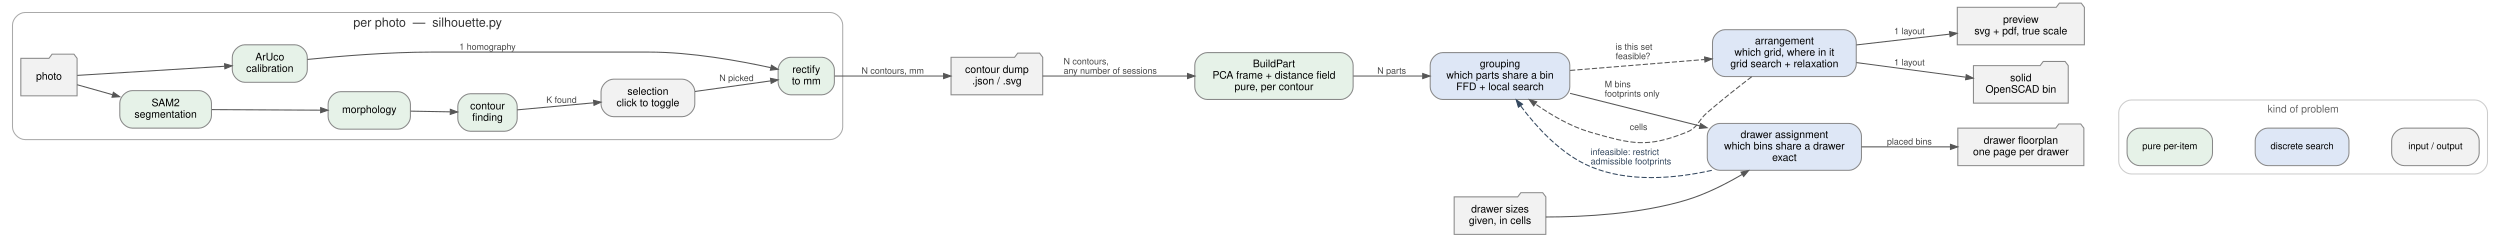
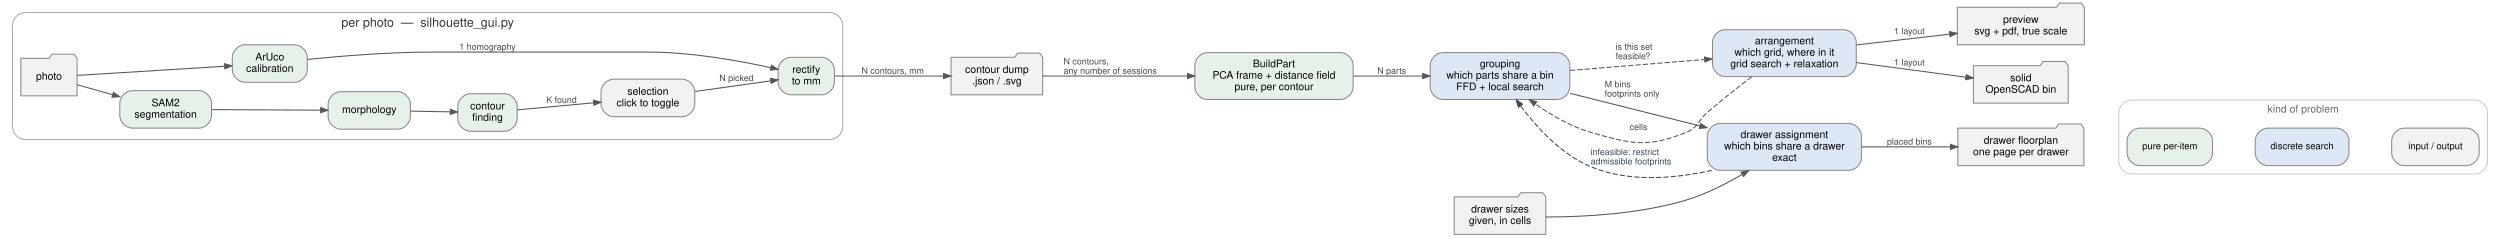
<svg xmlns="http://www.w3.org/2000/svg" width="2400pt" height="229pt" viewBox="0.00 0.00 2400.00 229.00">
  <g id="graph0" class="graph" transform="scale(1 1) rotate(0) translate(4 225)">
    <g id="clust1" class="cluster">
      <path fill="transparent" stroke="#aaaaaa" d="M20,-91C20,-91 793,-91 793,-91 799,-91 805,-97 805,-103 805,-103 805,-201 805,-201 805,-207 799,-213 793,-213 793,-213 20,-213 20,-213 14,-213 8,-207 8,-201 8,-201 8,-103 8,-103 8,-97 14,-91 20,-91" />
-       <text text-anchor="middle" x="406.5" y="-199.4" font-family="Helvetica,sans-Serif" font-size="12.00" fill="#333333">per photo  —  silhouette.py</text>
+       <text text-anchor="middle" x="406.5" y="-199.4" font-family="Helvetica,sans-Serif" font-size="12.00" fill="#333333">per photo  —  silhouette_gui.py</text>
    </g>
    <g id="clust2" class="cluster">
      <path fill="transparent" stroke="#cccccc" d="M2042,-58C2042,-58 2372,-58 2372,-58 2378,-58 2384,-64 2384,-70 2384,-70 2384,-117 2384,-117 2384,-123 2378,-129 2372,-129 2372,-129 2042,-129 2042,-129 2036,-129 2030,-123 2030,-117 2030,-117 2030,-70 2030,-70 2030,-64 2036,-58 2042,-58" />
      <text text-anchor="middle" x="2207" y="-117" font-family="Helvetica,sans-Serif" font-size="10.00" fill="#666666">kind of problem</text>
    </g>
    <g id="node1" class="node">
      <polygon fill="#f2f2f2" stroke="#888888" points="70,-169 67,-173 46,-173 43,-169 16,-169 16,-133 70,-133 70,-169" />
      <text text-anchor="middle" x="43" y="-148.5" font-family="Helvetica,sans-Serif" font-size="10.00">photo</text>
    </g>
    <g id="node2" class="node">
      <path fill="#e6f2e8" stroke="#888888" d="M187,-138C187,-138 123,-138 123,-138 117,-138 111,-132 111,-126 111,-126 111,-114 111,-114 111,-108 117,-102 123,-102 123,-102 187,-102 187,-102 193,-102 199,-108 199,-114 199,-114 199,-126 199,-126 199,-132 193,-138 187,-138" />
      <text text-anchor="middle" x="155" y="-123" font-family="Helvetica,sans-Serif" font-size="10.00">SAM2</text>
      <text text-anchor="middle" x="155" y="-112" font-family="Helvetica,sans-Serif" font-size="10.00">segmentation</text>
    </g>
    <g id="edge1" class="edge">
      <path fill="none" stroke="#555555" d="M70.07,-143.65C80.27,-140.78 92.32,-137.38 104.06,-134.07" />
      <polygon fill="#555555" stroke="#555555" points="104.85,-136.4 110.92,-132.14 103.52,-131.68 104.85,-136.4" />
    </g>
    <g id="node6" class="node">
      <path fill="#e6f2e8" stroke="#888888" d="M279,-182C279,-182 231,-182 231,-182 225,-182 219,-176 219,-170 219,-170 219,-158 219,-158 219,-152 225,-146 231,-146 231,-146 279,-146 279,-146 285,-146 291,-152 291,-158 291,-158 291,-170 291,-170 291,-176 285,-182 279,-182" />
      <text text-anchor="middle" x="255" y="-167" font-family="Helvetica,sans-Serif" font-size="10.00">ArUco</text>
      <text text-anchor="middle" x="255" y="-156" font-family="Helvetica,sans-Serif" font-size="10.00">calibration</text>
    </g>
    <g id="edge6" class="edge">
      <path fill="none" stroke="#555555" d="M70.17,-152.62C105.61,-154.81 169.3,-158.76 211.61,-161.38" />
      <polygon fill="#555555" stroke="#555555" points="211.59,-163.83 218.73,-161.82 211.89,-158.94 211.59,-163.83" />
    </g>
    <g id="node3" class="node">
      <path fill="#e6f2e8" stroke="#888888" d="M378,-137C378,-137 323,-137 323,-137 317,-137 311,-131 311,-125 311,-125 311,-113 311,-113 311,-107 317,-101 323,-101 323,-101 378,-101 378,-101 384,-101 390,-107 390,-113 390,-113 390,-125 390,-125 390,-131 384,-137 378,-137" />
      <text text-anchor="middle" x="350.5" y="-116.5" font-family="Helvetica,sans-Serif" font-size="10.00">morphology</text>
    </g>
    <g id="edge2" class="edge">
      <path fill="none" stroke="#555555" d="M199.43,-119.78C230.37,-119.62 271.9,-119.4 303.43,-119.24" />
      <polygon fill="#555555" stroke="#555555" points="303.82,-121.69 310.81,-119.2 303.8,-116.79 303.82,-121.69" />
    </g>
    <g id="node4" class="node">
      <path fill="#e6f2e8" stroke="#888888" d="M480.5,-135C480.5,-135 447.5,-135 447.5,-135 441.5,-135 435.5,-129 435.5,-123 435.5,-123 435.5,-111 435.5,-111 435.5,-105 441.5,-99 447.5,-99 447.5,-99 480.5,-99 480.5,-99 486.5,-99 492.5,-105 492.5,-111 492.5,-111 492.5,-123 492.5,-123 492.5,-129 486.5,-135 480.5,-135" />
      <text text-anchor="middle" x="464" y="-120" font-family="Helvetica,sans-Serif" font-size="10.00">contour</text>
      <text text-anchor="middle" x="464" y="-109" font-family="Helvetica,sans-Serif" font-size="10.00">finding</text>
    </g>
    <g id="edge3" class="edge">
      <path fill="none" stroke="#555555" d="M390.18,-118.31C402.48,-118.09 415.99,-117.84 428.01,-117.63" />
      <polygon fill="#555555" stroke="#555555" points="428.32,-120.07 435.27,-117.5 428.23,-115.17 428.32,-120.07" />
    </g>
    <g id="node5" class="node">
      <path fill="#f2f2f2" stroke="#888888" d="M651,-149C651,-149 585,-149 585,-149 579,-149 573,-143 573,-137 573,-137 573,-125 573,-125 573,-119 579,-113 585,-113 585,-113 651,-113 651,-113 657,-113 663,-119 663,-125 663,-125 663,-137 663,-137 663,-143 657,-149 651,-149" />
      <text text-anchor="middle" x="618" y="-134" font-family="Helvetica,sans-Serif" font-size="10.00">selection</text>
      <text text-anchor="middle" x="618" y="-123" font-family="Helvetica,sans-Serif" font-size="10.00">click to toggle</text>
    </g>
    <g id="edge4" class="edge">
      <path fill="none" stroke="#555555" d="M492.53,-119.54C512.93,-121.41 541.32,-124.03 565.85,-126.29" />
      <polygon fill="#555555" stroke="#555555" points="565.79,-128.74 572.98,-126.95 566.24,-123.86 565.79,-128.74" />
      <text text-anchor="middle" x="535" y="-126.2" font-family="Helvetica,sans-Serif" font-size="8.50" fill="#444444"> K found</text>
    </g>
    <g id="node7" class="node">
      <path fill="#e6f2e8" stroke="#888888" d="M785,-170C785,-170 755,-170 755,-170 749,-170 743,-164 743,-158 743,-158 743,-146 743,-146 743,-140 749,-134 755,-134 755,-134 785,-134 785,-134 791,-134 797,-140 797,-146 797,-146 797,-158 797,-158 797,-164 791,-170 785,-170" />
      <text text-anchor="middle" x="770" y="-155" font-family="Helvetica,sans-Serif" font-size="10.00">rectify</text>
      <text text-anchor="middle" x="770" y="-144" font-family="Helvetica,sans-Serif" font-size="10.00">to mm</text>
    </g>
    <g id="edge5" class="edge">
      <path fill="none" stroke="#555555" d="M663.19,-137.19C686.49,-140.45 714.58,-144.38 735.96,-147.37" />
      <polygon fill="#555555" stroke="#555555" points="735.66,-149.81 742.94,-148.35 736.34,-144.95 735.66,-149.81" />
      <text text-anchor="middle" x="703" y="-147.2" font-family="Helvetica,sans-Serif" font-size="8.50" fill="#444444"> N picked</text>
    </g>
    <g id="edge7" class="edge">
      <path fill="none" stroke="#555555" d="M291.12,-167.94C322.3,-171.1 369.12,-175 410,-175 410,-175 410,-175 619,-175 659.61,-175 705.7,-166.66 735.94,-160.03" />
      <polygon fill="#555555" stroke="#555555" points="736.61,-162.39 742.9,-158.47 735.54,-157.61 736.61,-162.39" />
      <text text-anchor="middle" x="464" y="-177.2" font-family="Helvetica,sans-Serif" font-size="8.50" fill="#444444"> 1 homography</text>
    </g>
    <g id="node8" class="node">
      <polygon fill="#f2f2f2" stroke="#888888" points="997,-170 994,-174 973,-174 970,-170 909,-170 909,-134 997,-134 997,-170" />
      <text text-anchor="middle" x="953" y="-155" font-family="Helvetica,sans-Serif" font-size="10.00">contour dump</text>
      <text text-anchor="middle" x="953" y="-144" font-family="Helvetica,sans-Serif" font-size="10.00">.json / .svg</text>
    </g>
    <g id="edge8" class="edge">
      <path fill="none" stroke="#555555" d="M797.32,-152C824.6,-152 867.9,-152 901.76,-152" />
      <polygon fill="#555555" stroke="#555555" points="901.83,-154.45 908.83,-152 901.83,-149.55 901.83,-154.45" />
      <text text-anchor="middle" x="853" y="-154.2" font-family="Helvetica,sans-Serif" font-size="8.50" fill="#444444"> N contours, mm</text>
    </g>
    <g id="node9" class="node">
      <path fill="#e6f2e8" stroke="#888888" d="M1283,-174.5C1283,-174.5 1155,-174.5 1155,-174.5 1149,-174.5 1143,-168.5 1143,-162.5 1143,-162.5 1143,-141.5 1143,-141.5 1143,-135.5 1149,-129.5 1155,-129.5 1155,-129.5 1283,-129.5 1283,-129.5 1289,-129.5 1295,-135.5 1295,-141.5 1295,-141.5 1295,-162.5 1295,-162.5 1295,-168.5 1289,-174.5 1283,-174.5" />
      <text text-anchor="middle" x="1219" y="-160.5" font-family="Helvetica,sans-Serif" font-size="10.00">BuildPart</text>
      <text text-anchor="middle" x="1219" y="-149.5" font-family="Helvetica,sans-Serif" font-size="10.00">PCA frame + distance field</text>
      <text text-anchor="middle" x="1219" y="-138.5" font-family="Helvetica,sans-Serif" font-size="10.00">pure, per contour</text>
    </g>
    <g id="edge9" class="edge">
      <path fill="none" stroke="#555555" d="M997,-152C1034.53,-152 1090.01,-152 1135.99,-152" />
      <polygon fill="#555555" stroke="#555555" points="1136,-154.45 1143,-152 1136,-149.55 1136,-154.45" />
      <text text-anchor="start" x="1017" y="-163.2" font-family="Helvetica,sans-Serif" font-size="8.50" fill="#444444"> N contours,</text>
      <text text-anchor="start" x="1017" y="-154.2" font-family="Helvetica,sans-Serif" font-size="8.50" fill="#444444"> any number of sessions</text>
    </g>
    <g id="node10" class="node">
      <path fill="#dee7f6" stroke="#888888" d="M1491,-174.5C1491,-174.5 1381,-174.5 1381,-174.5 1375,-174.5 1369,-168.5 1369,-162.5 1369,-162.5 1369,-141.5 1369,-141.5 1369,-135.5 1375,-129.5 1381,-129.5 1381,-129.5 1491,-129.5 1491,-129.5 1497,-129.5 1503,-135.5 1503,-141.5 1503,-141.5 1503,-162.5 1503,-162.5 1503,-168.5 1497,-174.5 1491,-174.5" />
      <text text-anchor="middle" x="1436" y="-160.5" font-family="Helvetica,sans-Serif" font-size="10.00">grouping</text>
      <text text-anchor="middle" x="1436" y="-149.5" font-family="Helvetica,sans-Serif" font-size="10.00">which parts share a bin</text>
      <text text-anchor="middle" x="1436" y="-138.5" font-family="Helvetica,sans-Serif" font-size="10.00">FFD + local search</text>
    </g>
    <g id="edge10" class="edge">
      <path fill="none" stroke="#555555" d="M1295.2,-152C1316.74,-152 1340.19,-152 1361.62,-152" />
      <polygon fill="#555555" stroke="#555555" points="1361.8,-154.45 1368.8,-152 1361.8,-149.55 1361.8,-154.45" />
      <text text-anchor="middle" x="1332" y="-154.2" font-family="Helvetica,sans-Serif" font-size="8.50" fill="#444444"> N parts</text>
    </g>
    <g id="node11" class="node">
      <path fill="#dee7f6" stroke="#888888" d="M1766,-196.5C1766,-196.5 1652,-196.5 1652,-196.5 1646,-196.5 1640,-190.5 1640,-184.5 1640,-184.5 1640,-163.5 1640,-163.5 1640,-157.5 1646,-151.5 1652,-151.5 1652,-151.5 1766,-151.5 1766,-151.5 1772,-151.5 1778,-157.5 1778,-163.5 1778,-163.5 1778,-184.5 1778,-184.5 1778,-190.5 1772,-196.5 1766,-196.5" />
      <text text-anchor="middle" x="1709" y="-182.5" font-family="Helvetica,sans-Serif" font-size="10.00">arrangement</text>
      <text text-anchor="middle" x="1709" y="-171.5" font-family="Helvetica,sans-Serif" font-size="10.00">which grid, where in it</text>
      <text text-anchor="middle" x="1709" y="-160.5" font-family="Helvetica,sans-Serif" font-size="10.00">grid search + relaxation</text>
    </g>
    <g id="edge12" class="edge">
      <path fill="none" stroke="#555555" stroke-dasharray="5,2" d="M1503.29,-157.38C1542.32,-160.55 1591.81,-164.57 1632.36,-167.86" />
      <polygon fill="#555555" stroke="#555555" points="1632.39,-170.32 1639.56,-168.44 1632.78,-165.44 1632.39,-170.32" />
      <text text-anchor="start" x="1547" y="-177.2" font-family="Helvetica,sans-Serif" font-size="8.50" fill="#444444"> is this set</text>
      <text text-anchor="start" x="1547" y="-168.2" font-family="Helvetica,sans-Serif" font-size="8.50" fill="#444444"> feasible?</text>
    </g>
    <g id="node12" class="node">
      <path fill="#dee7f6" stroke="#888888" d="M1771,-106.5C1771,-106.5 1647,-106.5 1647,-106.5 1641,-106.5 1635,-100.5 1635,-94.5 1635,-94.5 1635,-73.5 1635,-73.5 1635,-67.5 1641,-61.5 1647,-61.5 1647,-61.5 1771,-61.5 1771,-61.5 1777,-61.5 1783,-67.5 1783,-73.5 1783,-73.5 1783,-94.5 1783,-94.5 1783,-100.5 1777,-106.5 1771,-106.5" />
      <text text-anchor="middle" x="1709" y="-92.5" font-family="Helvetica,sans-Serif" font-size="10.00">drawer assignment</text>
      <text text-anchor="middle" x="1709" y="-81.5" font-family="Helvetica,sans-Serif" font-size="10.00">which bins share a drawer</text>
      <text text-anchor="middle" x="1709" y="-70.5" font-family="Helvetica,sans-Serif" font-size="10.00">exact</text>
    </g>
    <g id="edge11" class="edge">
      <path fill="none" stroke="#555555" d="M1503.29,-135.37C1540.92,-125.92 1588.27,-114.04 1627.96,-104.08" />
      <polygon fill="#555555" stroke="#555555" points="1628.57,-106.46 1634.77,-102.38 1627.38,-101.7 1628.57,-106.46" />
      <text text-anchor="start" x="1536.5" y="-141.2" font-family="Helvetica,sans-Serif" font-size="8.50" fill="#444444"> M bins</text>
      <text text-anchor="start" x="1536.5" y="-132.2" font-family="Helvetica,sans-Serif" font-size="8.50" fill="#444444"> footprints only</text>
    </g>
    <g id="edge13" class="edge">
      <path fill="none" stroke="#555555" stroke-dasharray="5,2" d="M1677.64,-151.34C1664.32,-141.14 1648.64,-128.76 1635,-117 1625.71,-109 1626.39,-102.55 1615,-98 1577.03,-82.84 1562.29,-86.69 1523,-98 1504.01,-103.47 1485.15,-114.51 1469.96,-125.18" />
      <polygon fill="#555555" stroke="#555555" points="1468.36,-123.32 1464.11,-129.4 1471.22,-127.29 1468.36,-123.32" />
      <text text-anchor="middle" x="1569" y="-100.2" font-family="Helvetica,sans-Serif" font-size="8.50" fill="#444444"> cells</text>
    </g>
    <g id="node14" class="node">
      <polygon fill="#f2f2f2" stroke="#888888" points="1997,-218 1994,-222 1973,-222 1970,-218 1875,-218 1875,-182 1997,-182 1997,-218" />
      <text text-anchor="middle" x="1936" y="-203" font-family="Helvetica,sans-Serif" font-size="10.00">preview</text>
      <text text-anchor="middle" x="1936" y="-192" font-family="Helvetica,sans-Serif" font-size="10.00">svg + pdf, true scale</text>
    </g>
    <g id="edge16" class="edge">
      <path fill="none" stroke="#555555" d="M1778.12,-181.87C1806.5,-185.15 1839.36,-188.95 1867.66,-192.22" />
      <polygon fill="#555555" stroke="#555555" points="1867.51,-194.67 1874.75,-193.04 1868.08,-189.8 1867.51,-194.67" />
      <text text-anchor="middle" x="1829" y="-192.2" font-family="Helvetica,sans-Serif" font-size="8.50" fill="#444444"> 1 layout</text>
    </g>
    <g id="node15" class="node">
      <polygon fill="#f2f2f2" stroke="#888888" points="1981.5,-162 1978.5,-166 1957.5,-166 1954.5,-162 1890.5,-162 1890.5,-126 1981.5,-126 1981.5,-162" />
      <text text-anchor="middle" x="1936" y="-147" font-family="Helvetica,sans-Serif" font-size="10.00">solid</text>
      <text text-anchor="middle" x="1936" y="-136" font-family="Helvetica,sans-Serif" font-size="10.00">OpenSCAD bin</text>
    </g>
    <g id="edge17" class="edge">
      <path fill="none" stroke="#555555" d="M1778.12,-164.92C1811.77,-160.43 1851.72,-155.1 1882.89,-150.95" />
      <polygon fill="#555555" stroke="#555555" points="1883.59,-153.33 1890.21,-149.97 1882.95,-148.47 1883.59,-153.33" />
      <text text-anchor="middle" x="1829" y="-162.2" font-family="Helvetica,sans-Serif" font-size="8.50" fill="#444444"> 1 layout</text>
    </g>
    <g id="edge15" class="edge">
      <path fill="none" stroke="#33475e" stroke-dasharray="5,2" d="M1639.32,-61.45C1603.43,-53.45 1559.5,-49.76 1523,-65 1494.82,-76.77 1471.16,-102.77 1455.84,-123.3" />
      <polygon fill="#33475e" stroke="#33475e" points="1453.68,-122.1 1451.55,-129.2 1457.64,-124.98 1453.68,-122.1" />
      <text text-anchor="start" x="1523" y="-76.2" font-family="Helvetica,sans-Serif" font-size="8.50" fill="#33475e"> infeasible: restrict</text>
      <text text-anchor="start" x="1523" y="-67.2" font-family="Helvetica,sans-Serif" font-size="8.50" fill="#33475e"> admissible footprints</text>
    </g>
    <g id="node16" class="node">
      <polygon fill="#f2f2f2" stroke="#888888" points="1996.5,-102 1993.5,-106 1972.5,-106 1969.5,-102 1875.5,-102 1875.5,-66 1996.5,-66 1996.5,-102" />
      <text text-anchor="middle" x="1936" y="-87" font-family="Helvetica,sans-Serif" font-size="10.00">drawer floorplan</text>
      <text text-anchor="middle" x="1936" y="-76" font-family="Helvetica,sans-Serif" font-size="10.00">one page per drawer</text>
    </g>
    <g id="edge18" class="edge">
      <path fill="none" stroke="#555555" d="M1783.05,-84C1810.5,-84 1841.53,-84 1868.36,-84" />
      <polygon fill="#555555" stroke="#555555" points="1868.45,-86.45 1875.45,-84 1868.45,-81.55 1868.45,-86.45" />
      <text text-anchor="middle" x="1829" y="-86.2" font-family="Helvetica,sans-Serif" font-size="8.50" fill="#444444"> placed bins</text>
    </g>
    <g id="node13" class="node">
      <polygon fill="#f2f2f2" stroke="#888888" points="1480,-36 1477,-40 1456,-40 1453,-36 1392,-36 1392,0 1480,0 1480,-36" />
      <text text-anchor="middle" x="1436" y="-21" font-family="Helvetica,sans-Serif" font-size="10.00">drawer sizes</text>
      <text text-anchor="middle" x="1436" y="-10" font-family="Helvetica,sans-Serif" font-size="10.00">given, in cells</text>
    </g>
    <g id="edge14" class="edge">
      <path fill="none" stroke="#555555" d="M1480.01,-16.68C1516.65,-16.71 1570.31,-19.53 1615,-33 1633.52,-38.58 1652.5,-48.17 1668.45,-57.54" />
      <polygon fill="#555555" stroke="#555555" points="1667.37,-59.75 1674.63,-61.25 1669.89,-55.55 1667.37,-59.75" />
    </g>
    <g id="node17" class="node">
      <path fill="#e6f2e8" stroke="#888888" d="M2108,-102C2108,-102 2050,-102 2050,-102 2044,-102 2038,-96 2038,-90 2038,-90 2038,-78 2038,-78 2038,-72 2044,-66 2050,-66 2050,-66 2108,-66 2108,-66 2114,-66 2120,-72 2120,-78 2120,-78 2120,-90 2120,-90 2120,-96 2114,-102 2108,-102" />
      <text text-anchor="middle" x="2079" y="-81.8" font-family="Helvetica,sans-Serif" font-size="9.00">pure per-item</text>
    </g>
    <g id="node18" class="node">
      <path fill="#dee7f6" stroke="#888888" d="M2239,-102C2239,-102 2173,-102 2173,-102 2167,-102 2161,-96 2161,-90 2161,-90 2161,-78 2161,-78 2161,-72 2167,-66 2173,-66 2173,-66 2239,-66 2239,-66 2245,-66 2251,-72 2251,-78 2251,-78 2251,-90 2251,-90 2251,-96 2245,-102 2239,-102" />
      <text text-anchor="middle" x="2206" y="-81.8" font-family="Helvetica,sans-Serif" font-size="9.00">discrete search</text>
    </g>
    <g id="node19" class="node">
      <path fill="#f2f2f2" stroke="#888888" d="M2364,-102C2364,-102 2304,-102 2304,-102 2298,-102 2292,-96 2292,-90 2292,-90 2292,-78 2292,-78 2292,-72 2298,-66 2304,-66 2304,-66 2364,-66 2364,-66 2370,-66 2376,-72 2376,-78 2376,-78 2376,-90 2376,-90 2376,-96 2370,-102 2364,-102" />
      <text text-anchor="middle" x="2334" y="-81.8" font-family="Helvetica,sans-Serif" font-size="9.00">input / output</text>
    </g>
  </g>
</svg>
